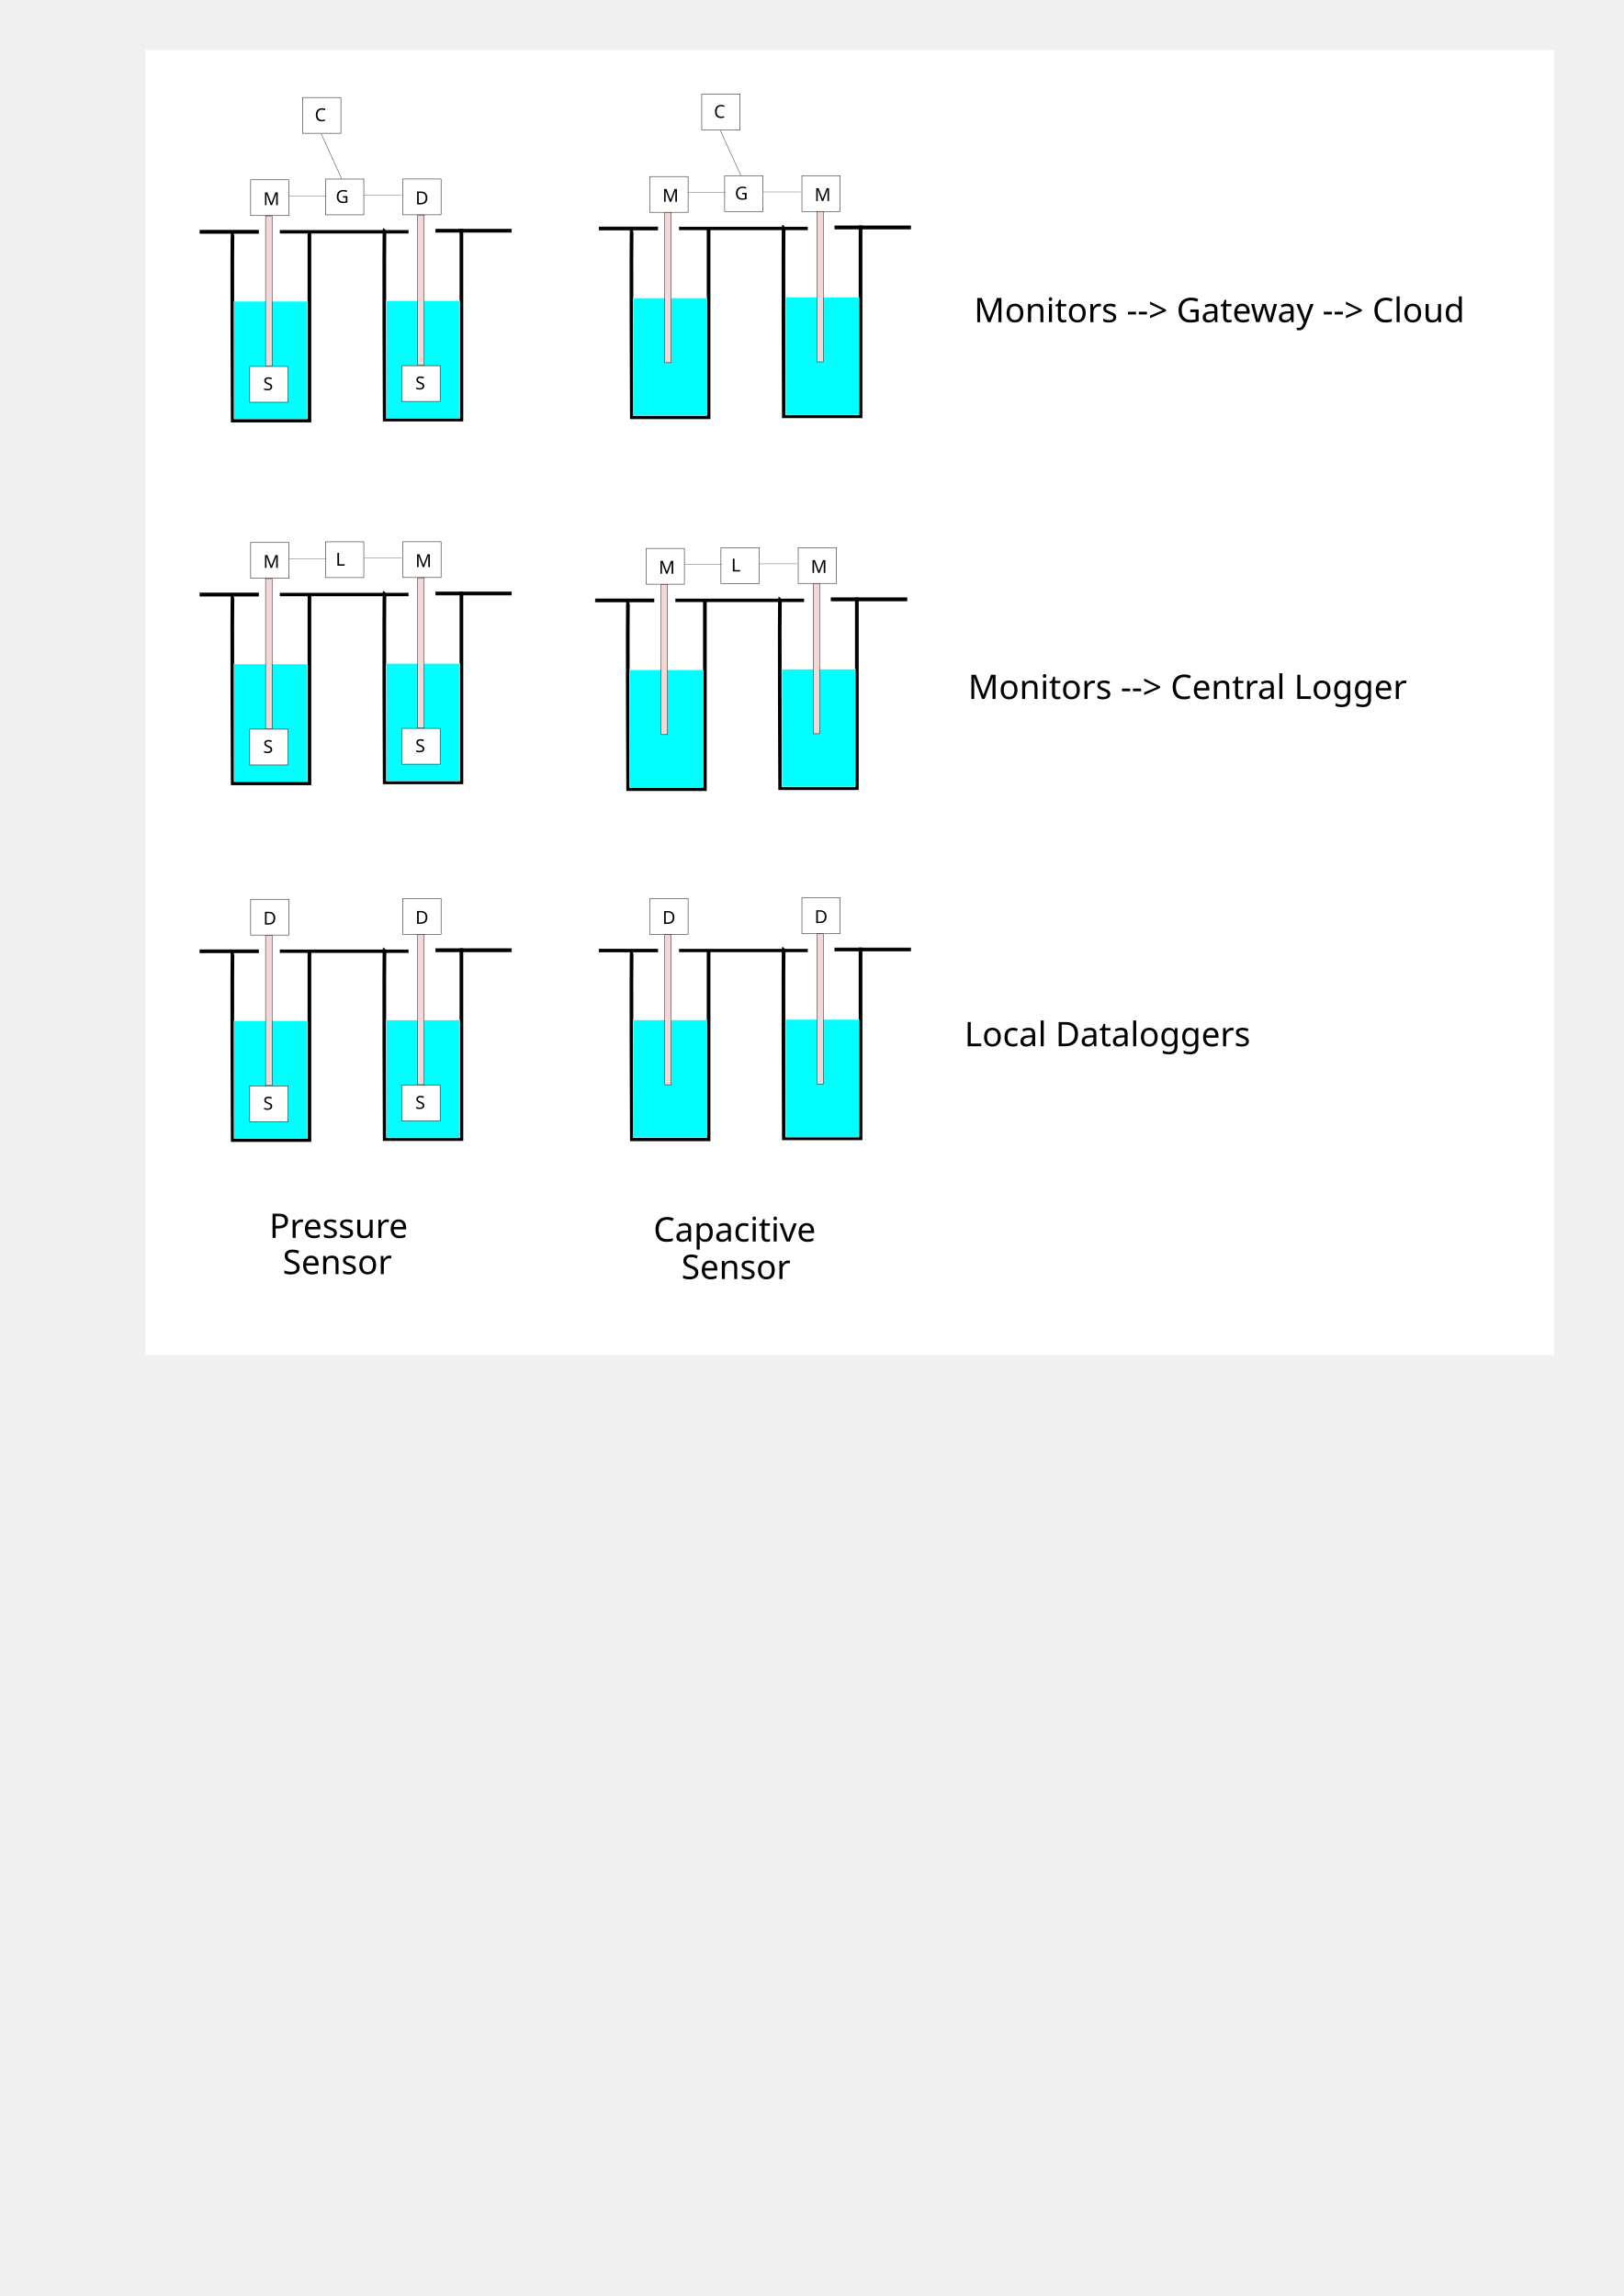
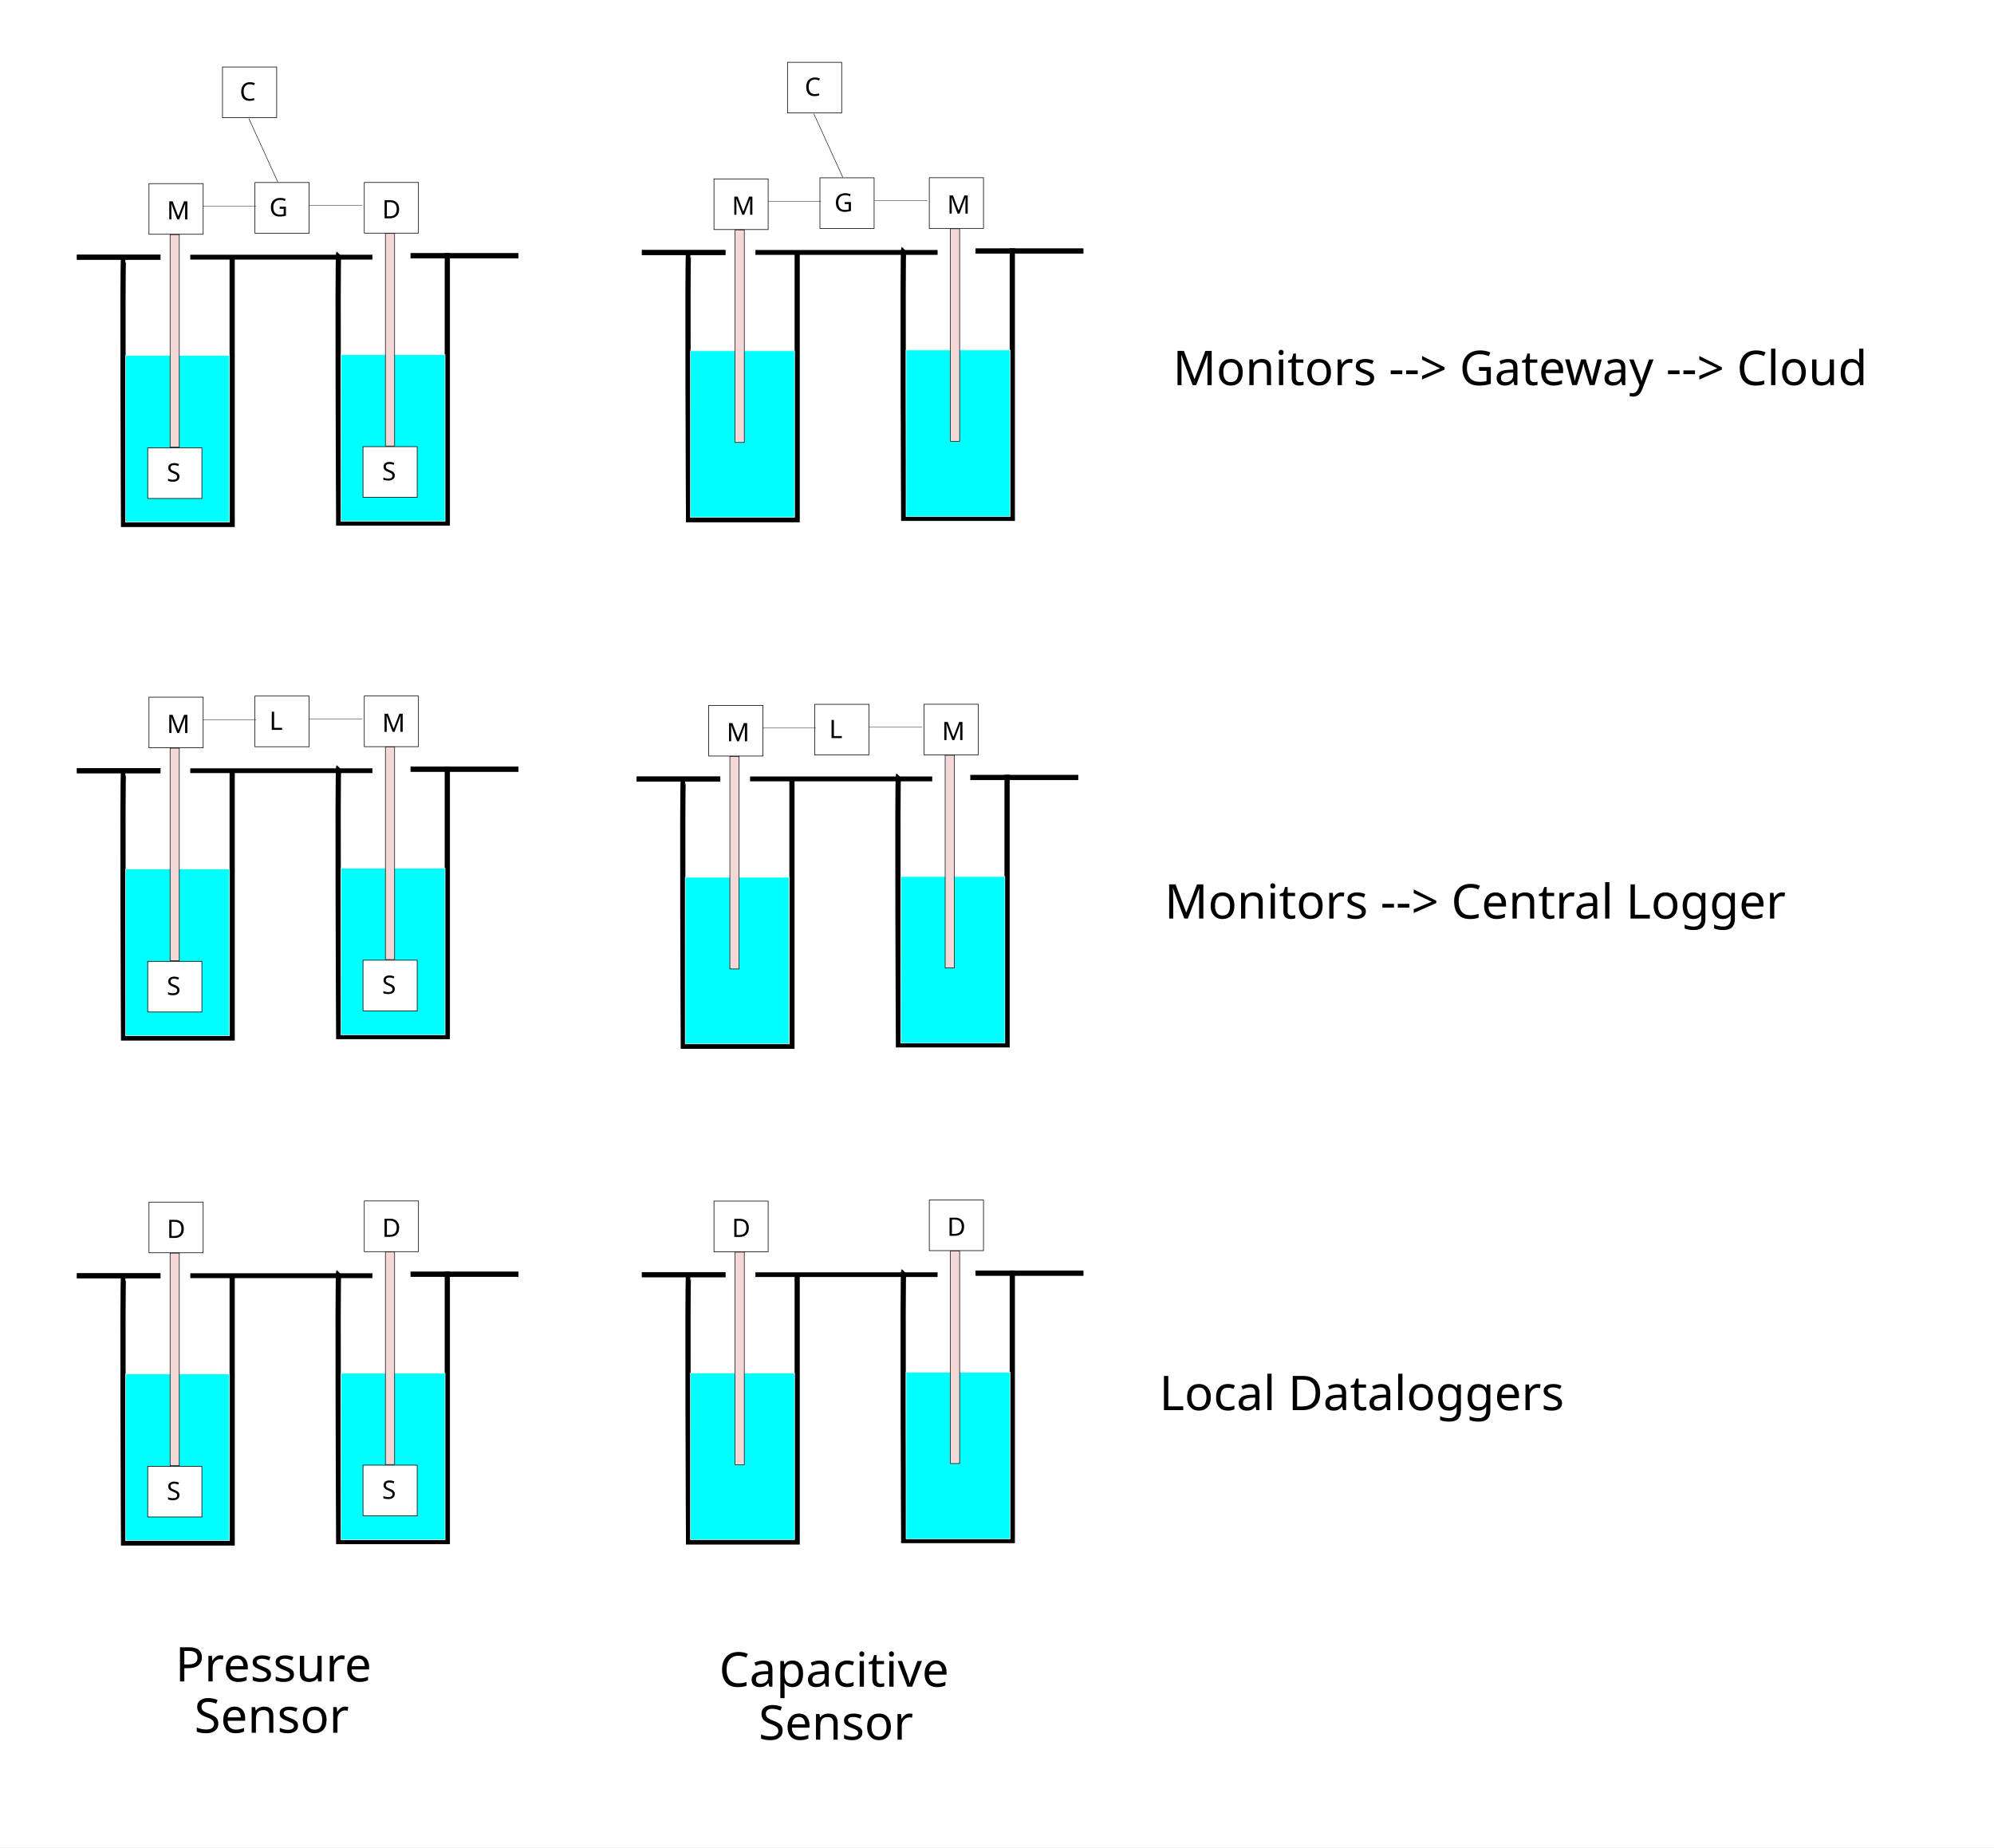
- <svg xmlns="http://www.w3.org/2000/svg" width="210mm" height="297mm" viewBox="0 0 744.094 1052.362" id="svg2" version="1.1">
+ <svg xmlns="http://www.w3.org/2000/svg" width="182.191mm" height="168.792mm" viewBox="0 0 645.558 598.081" id="svg2" version="1.1">
  <defs id="defs4" />
-   <g id="layer1">
+   <g id="layer1" transform="translate(-66.63464,-22.98133)">
    <rect style="fill:#ffffff;stroke:#ffffff;stroke-width:0.071;stroke-miterlimit:4;stroke-dasharray:none" id="rect6192" width="645.487" height="598.01" x="66.67" y="23.017" />
    <rect style="fill:#ffffff;stroke:#000000;stroke-width:0.206" id="rect3336" width="17.543" height="16.401" x="149.168" y="82.076" />
    <text xml:space="preserve" style="font-style:normal;font-weight:normal;font-size:8.221px;line-height:125%;font-family:sans-serif;letter-spacing:0px;word-spacing:0px;fill:#000000;fill-opacity:1;stroke:none;stroke-width:1px;stroke-linecap:butt;stroke-linejoin:miter;stroke-opacity:1" x="153.833" y="93.011" id="text3387-9">
      <tspan id="tspan3389-4" x="153.833" y="93.011">G</tspan>
    </text>
    <rect style="fill:#ffffff;stroke:#000000;stroke-width:0.206" id="rect3336-65" width="17.543" height="16.401" x="138.667" y="44.683" />
    <text xml:space="preserve" style="font-style:normal;font-weight:normal;font-size:8.221px;line-height:125%;font-family:sans-serif;letter-spacing:0px;word-spacing:0px;fill:#000000;fill-opacity:1;stroke:none;stroke-width:1px;stroke-linecap:butt;stroke-linejoin:miter;stroke-opacity:1" x="144.232" y="55.547" id="text3387-8">
      <tspan id="tspan3389-1" x="144.232" y="55.547">C</tspan>
    </text>
    <rect style="fill:#000000;stroke:#000000;stroke-width:0.096;stroke-miterlimit:4;stroke-dasharray:none" id="rect3446" width="58.873" height="1.436" x="128.309" y="105.516" />
    <path style="fill:none;fill-rule:evenodd;stroke:#000000;stroke-width:0.161px;stroke-linecap:butt;stroke-linejoin:miter;stroke-opacity:1" d="M 156.58,81.945 147.202,61.339" id="path3484" />
    <path style="fill:none;fill-rule:evenodd;stroke:#000000;stroke-width:0.118px;stroke-linecap:butt;stroke-linejoin:miter;stroke-opacity:1" d="m 166.862,89.508 17.131,0" id="path3368-0" />
    <rect style="fill:#000000;stroke:#000000;stroke-width:0.23;stroke-miterlimit:4;stroke-dasharray:none" id="rect3446-2-3" width="26.888" height="1.452" x="91.608" y="105.531" />
    <path style="fill:none;fill-rule:evenodd;stroke:#000000;stroke-width:1.678px;stroke-linecap:butt;stroke-linejoin:miter;stroke-opacity:1" d="m 106.633,106.537 c -0.424,0.424 0,86.232 0,86.232 l 35.171,0 0,-86.391" id="path4413" />
    <path style="fill:none;fill-rule:evenodd;stroke:#000000;stroke-width:1.688px;stroke-linecap:butt;stroke-linejoin:miter;stroke-opacity:1" d="m 176.288,105.04 c -0.424,0.429 0,87.283 0,87.283 l 35.162,0 0,-87.444" id="path4413-4" />
    <rect style="fill:#000000;stroke:#000000;stroke-width:0.26;stroke-miterlimit:4;stroke-dasharray:none" id="rect3446-2-3-4" width="34.693" height="1.429" x="199.669" y="105.049" />
    <rect style="fill:#00ffff;stroke:#ffffff;stroke-width:0.177;stroke-miterlimit:4;stroke-dasharray:none" id="rect4521" width="33.682" height="53.933" x="107.256" y="138.087" />
    <rect style="fill:#ffffff;stroke:#000000;stroke-width:0.206" id="rect3336-6-3" width="17.543" height="16.401" x="114.866" y="82.428" />
    <rect style="fill:#ffffff;stroke:#000000;stroke-width:0.206" id="rect3336-6-7-9" width="17.543" height="16.401" x="114.451" y="167.962" />
    <text xml:space="preserve" style="font-style:normal;font-weight:normal;font-size:8.221px;line-height:125%;font-family:sans-serif;letter-spacing:0px;word-spacing:0px;fill:#000000;fill-opacity:1;stroke:none;stroke-width:1px;stroke-linecap:butt;stroke-linejoin:miter;stroke-opacity:1" x="120.608" y="178.859" id="text3387-85">
      <tspan id="tspan3389-0" x="120.608" y="178.859">S</tspan>
    </text>
    <text xml:space="preserve" style="font-style:normal;font-weight:normal;font-size:8.221px;line-height:125%;font-family:sans-serif;letter-spacing:0px;word-spacing:0px;fill:#000000;fill-opacity:1;stroke:none;stroke-width:1px;stroke-linecap:butt;stroke-linejoin:miter;stroke-opacity:1" x="120.641" y="94.033" id="text3387-6-9">
      <tspan id="tspan3389-3-6" x="120.641" y="94.033">M</tspan>
    </text>
    <rect style="fill:#f4d7d7;stroke:#000000;stroke-width:0.187;stroke-miterlimit:4;stroke-dasharray:none" id="rect4430" width="2.984" height="68.819" x="121.7" y="98.941" />
    <rect style="fill:#00ffff;stroke:#ffffff;stroke-width:0.177;stroke-miterlimit:4;stroke-dasharray:none" id="rect4521-4" width="33.682" height="53.933" x="177.053" y="137.831" />
    <rect style="fill:#ffffff;stroke:#000000;stroke-width:0.206" id="rect3336-6-7-9-8" width="17.543" height="16.401" x="184.16" y="167.588" />
    <text xml:space="preserve" style="font-style:normal;font-weight:normal;font-size:8.221px;line-height:125%;font-family:sans-serif;letter-spacing:0px;word-spacing:0px;fill:#000000;fill-opacity:1;stroke:none;stroke-width:1px;stroke-linecap:butt;stroke-linejoin:miter;stroke-opacity:1" x="190.317" y="178.485" id="text3387-85-1">
      <tspan id="tspan3389-0-0" x="190.317" y="178.485">S</tspan>
    </text>
    <rect style="fill:#ffffff;stroke:#000000;stroke-width:0.206" id="rect3336-6-3-4" width="17.543" height="16.401" x="184.576" y="82.054" />
    <text xml:space="preserve" style="font-style:normal;font-weight:normal;font-size:8.221px;line-height:125%;font-family:sans-serif;letter-spacing:0px;word-spacing:0px;fill:#000000;fill-opacity:1;stroke:none;stroke-width:1px;stroke-linecap:butt;stroke-linejoin:miter;stroke-opacity:1" x="190.35" y="93.659" id="text3387-6-9-3">
      <tspan id="tspan3389-3-6-0" x="190.35" y="93.659">D</tspan>
    </text>
    <rect style="fill:#f4d7d7;stroke:#000000;stroke-width:0.187;stroke-miterlimit:4;stroke-dasharray:none" id="rect4430-4" width="2.984" height="68.819" x="191.409" y="98.567" />
    <path style="fill:none;fill-rule:evenodd;stroke:#000000;stroke-width:0.118px;stroke-linecap:butt;stroke-linejoin:miter;stroke-opacity:1" d="m 132.398,89.771 17.131,0" id="path3368-0-7" />
    <g id="g4538-6" transform="matrix(1.677941,0,0,1.677941,60.21303,191.1681)">
      <rect y="34.071" x="53.014" height="9.774" width="10.455" id="rect3336-6" style="fill:#ffffff;stroke:#000000;stroke-width:0.122" />
      <text id="text3387-9-4" y="40.588" x="55.795" style="font-style:normal;font-weight:normal;font-size:4.899px;line-height:125%;font-family:sans-serif;letter-spacing:0px;word-spacing:0px;fill:#000000;fill-opacity:1;stroke:none;stroke-width:1px;stroke-linecap:butt;stroke-linejoin:miter;stroke-opacity:1" xml:space="preserve">
        <tspan y="40.588" x="55.795" id="tspan3389-4-0">L</tspan>
      </text>
    </g>
    <rect style="fill:#000000;stroke:#000000;stroke-width:0.096;stroke-miterlimit:4;stroke-dasharray:none" id="rect3446-67" width="58.873" height="1.436" x="128.309" y="271.777" />
    <path style="fill:none;fill-rule:evenodd;stroke:#000000;stroke-width:0.118px;stroke-linecap:butt;stroke-linejoin:miter;stroke-opacity:1" d="m 166.862,255.77 17.131,0" id="path3368-0-9" />
    <rect style="fill:#000000;stroke:#000000;stroke-width:0.23;stroke-miterlimit:4;stroke-dasharray:none" id="rect3446-2-3-8" width="26.888" height="1.452" x="91.608" y="271.793" />
    <path style="fill:none;fill-rule:evenodd;stroke:#000000;stroke-width:1.678px;stroke-linecap:butt;stroke-linejoin:miter;stroke-opacity:1" d="m 106.633,272.799 c -0.424,0.424 0,86.232 0,86.232 l 35.171,0 0,-86.391" id="path4413-72" />
    <path style="fill:none;fill-rule:evenodd;stroke:#000000;stroke-width:1.688px;stroke-linecap:butt;stroke-linejoin:miter;stroke-opacity:1" d="m 176.288,271.302 c -0.424,0.429 0,87.283 0,87.283 l 35.162,0 0,-87.444" id="path4413-4-82" />
    <rect style="fill:#000000;stroke:#000000;stroke-width:0.26;stroke-miterlimit:4;stroke-dasharray:none" id="rect3446-2-3-4-99" width="34.693" height="1.429" x="199.669" y="271.31" />
    <rect style="fill:#00ffff;stroke:#ffffff;stroke-width:0.177;stroke-miterlimit:4;stroke-dasharray:none" id="rect4521-6" width="33.682" height="53.933" x="107.256" y="304.348" />
    <rect style="fill:#ffffff;stroke:#000000;stroke-width:0.206" id="rect3336-6-3-0" width="17.543" height="16.401" x="114.866" y="248.689" />
    <rect style="fill:#ffffff;stroke:#000000;stroke-width:0.206" id="rect3336-6-7-9-2" width="17.543" height="16.401" x="114.451" y="334.223" />
    <text xml:space="preserve" style="font-style:normal;font-weight:normal;font-size:8.221px;line-height:125%;font-family:sans-serif;letter-spacing:0px;word-spacing:0px;fill:#000000;fill-opacity:1;stroke:none;stroke-width:1px;stroke-linecap:butt;stroke-linejoin:miter;stroke-opacity:1" x="120.608" y="345.121" id="text3387-85-7">
      <tspan id="tspan3389-0-6" x="120.608" y="345.121">S</tspan>
    </text>
    <text xml:space="preserve" style="font-style:normal;font-weight:normal;font-size:8.221px;line-height:125%;font-family:sans-serif;letter-spacing:0px;word-spacing:0px;fill:#000000;fill-opacity:1;stroke:none;stroke-width:1px;stroke-linecap:butt;stroke-linejoin:miter;stroke-opacity:1" x="120.641" y="260.294" id="text3387-6-9-1">
      <tspan id="tspan3389-3-6-3" x="120.641" y="260.294">M</tspan>
    </text>
    <rect style="fill:#f4d7d7;stroke:#000000;stroke-width:0.187;stroke-miterlimit:4;stroke-dasharray:none" id="rect4430-21" width="2.984" height="68.819" x="121.7" y="265.203" />
    <rect style="fill:#00ffff;stroke:#ffffff;stroke-width:0.177;stroke-miterlimit:4;stroke-dasharray:none" id="rect4521-4-5" width="33.682" height="53.933" x="177.053" y="304.093" />
    <rect style="fill:#ffffff;stroke:#000000;stroke-width:0.206" id="rect3336-6-7-9-8-9" width="17.543" height="16.401" x="184.16" y="333.849" />
    <text xml:space="preserve" style="font-style:normal;font-weight:normal;font-size:8.221px;line-height:125%;font-family:sans-serif;letter-spacing:0px;word-spacing:0px;fill:#000000;fill-opacity:1;stroke:none;stroke-width:1px;stroke-linecap:butt;stroke-linejoin:miter;stroke-opacity:1" x="190.317" y="344.747" id="text3387-85-1-9">
      <tspan id="tspan3389-0-0-1" x="190.317" y="344.747">S</tspan>
    </text>
    <g id="g4558-49" transform="matrix(1.677941,0,0,1.677941,43.13397,191.1681)">
      <rect y="34.058" x="84.295" height="9.774" width="10.455" id="rect3336-6-3-4-1" style="fill:#ffffff;stroke:#000000;stroke-width:0.122" />
      <text id="text3387-6-9-3-0" y="40.974" x="87.736" style="font-style:normal;font-weight:normal;font-size:4.899px;line-height:125%;font-family:sans-serif;letter-spacing:0px;word-spacing:0px;fill:#000000;fill-opacity:1;stroke:none;stroke-width:1px;stroke-linecap:butt;stroke-linejoin:miter;stroke-opacity:1" xml:space="preserve">
        <tspan y="40.974" x="87.736" id="tspan3389-3-6-0-7">M</tspan>
      </text>
    </g>
    <rect style="fill:#f4d7d7;stroke:#000000;stroke-width:0.187;stroke-miterlimit:4;stroke-dasharray:none" id="rect4430-4-5" width="2.984" height="68.819" x="191.409" y="264.829" />
    <path style="fill:none;fill-rule:evenodd;stroke:#000000;stroke-width:0.118px;stroke-linecap:butt;stroke-linejoin:miter;stroke-opacity:1" d="m 132.398,256.032 17.131,0" id="path3368-0-7-8" />
    <rect style="fill:#000000;stroke:#000000;stroke-width:0.096;stroke-miterlimit:4;stroke-dasharray:none" id="rect3446-67-0" width="58.873" height="1.436" x="128.309" y="435.268" />
    <rect style="fill:#000000;stroke:#000000;stroke-width:0.23;stroke-miterlimit:4;stroke-dasharray:none" id="rect3446-2-3-8-2" width="26.888" height="1.452" x="91.608" y="435.283" />
    <path style="fill:none;fill-rule:evenodd;stroke:#000000;stroke-width:1.678px;stroke-linecap:butt;stroke-linejoin:miter;stroke-opacity:1" d="m 106.633,436.29 c -0.424,0.424 0,86.232 0,86.232 l 35.171,0 0,-86.391" id="path4413-72-9" />
    <path style="fill:none;fill-rule:evenodd;stroke:#000000;stroke-width:1.688px;stroke-linecap:butt;stroke-linejoin:miter;stroke-opacity:1" d="m 176.288,434.792 c -0.424,0.429 0,87.283 0,87.283 l 35.162,0 0,-87.444" id="path4413-4-82-6" />
    <rect style="fill:#000000;stroke:#000000;stroke-width:0.26;stroke-miterlimit:4;stroke-dasharray:none" id="rect3446-2-3-4-99-1" width="34.693" height="1.429" x="199.669" y="434.801" />
    <rect style="fill:#00ffff;stroke:#ffffff;stroke-width:0.177;stroke-miterlimit:4;stroke-dasharray:none" id="rect4521-6-0" width="33.682" height="53.933" x="107.256" y="467.839" />
    <rect style="fill:#ffffff;stroke:#000000;stroke-width:0.206" id="rect3336-6-3-0-4" width="17.543" height="16.401" x="114.866" y="412.18" />
    <rect style="fill:#ffffff;stroke:#000000;stroke-width:0.206" id="rect3336-6-7-9-2-2" width="17.543" height="16.401" x="114.451" y="497.714" />
    <text xml:space="preserve" style="font-style:normal;font-weight:normal;font-size:8.221px;line-height:125%;font-family:sans-serif;letter-spacing:0px;word-spacing:0px;fill:#000000;fill-opacity:1;stroke:none;stroke-width:1px;stroke-linecap:butt;stroke-linejoin:miter;stroke-opacity:1" x="120.608" y="508.612" id="text3387-85-7-2">
      <tspan id="tspan3389-0-6-2" x="120.608" y="508.612">S</tspan>
    </text>
    <text xml:space="preserve" style="font-style:normal;font-weight:normal;font-size:8.221px;line-height:125%;font-family:sans-serif;letter-spacing:0px;word-spacing:0px;fill:#000000;fill-opacity:1;stroke:none;stroke-width:1px;stroke-linecap:butt;stroke-linejoin:miter;stroke-opacity:1" x="120.641" y="423.785" id="text3387-6-9-1-0">
      <tspan id="tspan3389-3-6-3-5" x="120.641" y="423.785">D</tspan>
    </text>
    <rect style="fill:#f4d7d7;stroke:#000000;stroke-width:0.187;stroke-miterlimit:4;stroke-dasharray:none" id="rect4430-21-5" width="2.984" height="68.819" x="121.7" y="428.693" />
    <rect style="fill:#00ffff;stroke:#ffffff;stroke-width:0.177;stroke-miterlimit:4;stroke-dasharray:none" id="rect4521-4-5-2" width="33.682" height="53.933" x="177.053" y="467.584" />
    <rect style="fill:#ffffff;stroke:#000000;stroke-width:0.206" id="rect3336-6-7-9-8-9-9" width="17.543" height="16.401" x="184.16" y="497.34" />
    <text xml:space="preserve" style="font-style:normal;font-weight:normal;font-size:8.221px;line-height:125%;font-family:sans-serif;letter-spacing:0px;word-spacing:0px;fill:#000000;fill-opacity:1;stroke:none;stroke-width:1px;stroke-linecap:butt;stroke-linejoin:miter;stroke-opacity:1" x="190.317" y="508.238" id="text3387-85-1-9-0">
      <tspan id="tspan3389-0-0-1-2" x="190.317" y="508.238">S</tspan>
    </text>
    <g id="g4558-49-8" transform="matrix(1.677941,0,0,1.677941,43.13397,354.6588)">
      <rect y="34.058" x="84.295" height="9.774" width="10.455" id="rect3336-6-3-4-1-3" style="fill:#ffffff;stroke:#000000;stroke-width:0.122" />
      <text id="text3387-6-9-3-0-8" y="40.974" x="87.736" style="font-style:normal;font-weight:normal;font-size:4.899px;line-height:125%;font-family:sans-serif;letter-spacing:0px;word-spacing:0px;fill:#000000;fill-opacity:1;stroke:none;stroke-width:1px;stroke-linecap:butt;stroke-linejoin:miter;stroke-opacity:1" xml:space="preserve">
        <tspan y="40.974" x="87.736" id="tspan3389-3-6-0-7-0">D</tspan>
      </text>
    </g>
    <rect style="fill:#f4d7d7;stroke:#000000;stroke-width:0.187;stroke-miterlimit:4;stroke-dasharray:none" id="rect4430-4-5-4" width="2.984" height="68.819" x="191.409" y="428.319" />
    <g id="g4538-9" transform="matrix(1.677941,0,0,1.677941,243.1328,23.37956)">
      <rect y="34.071" x="53.014" height="9.774" width="10.455" id="rect3336-1" style="fill:#ffffff;stroke:#000000;stroke-width:0.122" />
      <text id="text3387-9-9" y="40.588" x="55.795" style="font-style:normal;font-weight:normal;font-size:4.899px;line-height:125%;font-family:sans-serif;letter-spacing:0px;word-spacing:0px;fill:#000000;fill-opacity:1;stroke:none;stroke-width:1px;stroke-linecap:butt;stroke-linejoin:miter;stroke-opacity:1" xml:space="preserve">
        <tspan y="40.588" x="55.795" id="tspan3389-4-6">G</tspan>
      </text>
    </g>
    <g id="g3516-2" transform="matrix(1.399091,0,0,1.399091,271.5151,-133.5782)">
      <rect y="126.32" x="35.788" height="11.723" width="12.539" id="rect3336-65-5" style="fill:#ffffff;stroke:#000000;stroke-width:0.147" />
      <text id="text3387-8-4" y="134.086" x="39.767" style="font-style:normal;font-weight:normal;font-size:5.876px;line-height:125%;font-family:sans-serif;letter-spacing:0px;word-spacing:0px;fill:#000000;fill-opacity:1;stroke:none;stroke-width:1px;stroke-linecap:butt;stroke-linejoin:miter;stroke-opacity:1" xml:space="preserve">
        <tspan y="134.086" x="39.767" id="tspan3389-1-4">C</tspan>
      </text>
    </g>
    <rect style="fill:#000000;stroke:#000000;stroke-width:0.096;stroke-miterlimit:4;stroke-dasharray:none" id="rect3446-9" width="58.873" height="1.436" x="311.229" y="103.989" />
    <path style="fill:none;fill-rule:evenodd;stroke:#000000;stroke-width:0.161px;stroke-linecap:butt;stroke-linejoin:miter;stroke-opacity:1" d="M 339.5,80.418 330.122,59.811" id="path3484-9" />
    <path style="fill:none;fill-rule:evenodd;stroke:#000000;stroke-width:0.118px;stroke-linecap:butt;stroke-linejoin:miter;stroke-opacity:1" d="m 349.781,87.981 17.131,0" id="path3368-0-3" />
    <rect style="fill:#000000;stroke:#000000;stroke-width:0.23;stroke-miterlimit:4;stroke-dasharray:none" id="rect3446-2-3-6" width="26.888" height="1.452" x="274.528" y="104.004" />
    <path style="fill:none;fill-rule:evenodd;stroke:#000000;stroke-width:1.678px;stroke-linecap:butt;stroke-linejoin:miter;stroke-opacity:1" d="m 289.553,105.01 c -0.424,0.424 0,86.232 0,86.232 l 35.171,0 0,-86.391" id="path4413-0" />
    <path style="fill:none;fill-rule:evenodd;stroke:#000000;stroke-width:1.688px;stroke-linecap:butt;stroke-linejoin:miter;stroke-opacity:1" d="m 359.208,103.513 c -0.424,0.429 0,87.283 0,87.283 l 35.162,0 0,-87.444" id="path4413-4-5" />
    <rect style="fill:#000000;stroke:#000000;stroke-width:0.26;stroke-miterlimit:4;stroke-dasharray:none" id="rect3446-2-3-4-0" width="34.693" height="1.429" x="382.589" y="103.522" />
    <rect style="fill:#00ffff;stroke:#ffffff;stroke-width:0.177;stroke-miterlimit:4;stroke-dasharray:none" id="rect4521-2" width="33.682" height="53.933" x="290.176" y="136.56" />
    <rect style="fill:#ffffff;stroke:#000000;stroke-width:0.206" id="rect3336-6-3-9" width="17.543" height="16.401" x="297.786" y="80.901" />
    <text xml:space="preserve" style="font-style:normal;font-weight:normal;font-size:8.221px;line-height:125%;font-family:sans-serif;letter-spacing:0px;word-spacing:0px;fill:#000000;fill-opacity:1;stroke:none;stroke-width:1px;stroke-linecap:butt;stroke-linejoin:miter;stroke-opacity:1" x="303.561" y="92.505" id="text3387-6-9-17">
      <tspan id="tspan3389-3-6-4" x="303.561" y="92.505">M</tspan>
    </text>
    <rect style="fill:#f4d7d7;stroke:#000000;stroke-width:0.187;stroke-miterlimit:4;stroke-dasharray:none" id="rect4430-3" width="2.984" height="68.819" x="304.62" y="97.414" />
    <rect style="fill:#00ffff;stroke:#ffffff;stroke-width:0.177;stroke-miterlimit:4;stroke-dasharray:none" id="rect4521-4-1" width="33.682" height="53.933" x="359.973" y="136.304" />
    <g id="g4558-4" transform="matrix(1.677941,0,0,1.677941,226.0538,23.37956)">
      <rect y="34.058" x="84.295" height="9.774" width="10.455" id="rect3336-6-3-4-2" style="fill:#ffffff;stroke:#000000;stroke-width:0.122" />
      <text id="text3387-6-9-3-2" y="40.974" x="87.736" style="font-style:normal;font-weight:normal;font-size:4.899px;line-height:125%;font-family:sans-serif;letter-spacing:0px;word-spacing:0px;fill:#000000;fill-opacity:1;stroke:none;stroke-width:1px;stroke-linecap:butt;stroke-linejoin:miter;stroke-opacity:1" xml:space="preserve">
        <tspan y="40.974" x="87.736" id="tspan3389-3-6-0-6">M</tspan>
      </text>
    </g>
    <rect style="fill:#f4d7d7;stroke:#000000;stroke-width:0.187;stroke-miterlimit:4;stroke-dasharray:none" id="rect4430-4-4" width="2.984" height="68.819" x="374.329" y="97.04" />
    <path style="fill:none;fill-rule:evenodd;stroke:#000000;stroke-width:0.118px;stroke-linecap:butt;stroke-linejoin:miter;stroke-opacity:1" d="m 315.318,88.243 17.131,0" id="path3368-0-7-1" />
    <g id="g4538-6-2" transform="matrix(1.677941,0,0,1.677941,241.4378,193.8359)">
      <rect y="34.071" x="53.014" height="9.774" width="10.455" id="rect3336-6-8" style="fill:#ffffff;stroke:#000000;stroke-width:0.122" />
      <text id="text3387-9-4-8" y="40.588" x="55.795" style="font-style:normal;font-weight:normal;font-size:4.899px;line-height:125%;font-family:sans-serif;letter-spacing:0px;word-spacing:0px;fill:#000000;fill-opacity:1;stroke:none;stroke-width:1px;stroke-linecap:butt;stroke-linejoin:miter;stroke-opacity:1" xml:space="preserve">
        <tspan y="40.588" x="55.795" id="tspan3389-4-0-9">L</tspan>
      </text>
    </g>
    <rect style="fill:#000000;stroke:#000000;stroke-width:0.096;stroke-miterlimit:4;stroke-dasharray:none" id="rect3446-67-2" width="58.873" height="1.436" x="309.534" y="274.445" />
    <path style="fill:none;fill-rule:evenodd;stroke:#000000;stroke-width:0.118px;stroke-linecap:butt;stroke-linejoin:miter;stroke-opacity:1" d="m 348.086,258.438 17.131,0" id="path3368-0-9-8" />
    <rect style="fill:#000000;stroke:#000000;stroke-width:0.23;stroke-miterlimit:4;stroke-dasharray:none" id="rect3446-2-3-8-8" width="26.888" height="1.452" x="272.833" y="274.46" />
    <path style="fill:none;fill-rule:evenodd;stroke:#000000;stroke-width:1.678px;stroke-linecap:butt;stroke-linejoin:miter;stroke-opacity:1" d="m 287.858,275.467 c -0.424,0.424 0,86.232 0,86.232 l 35.171,0 0,-86.391" id="path4413-72-8" />
    <path style="fill:none;fill-rule:evenodd;stroke:#000000;stroke-width:1.688px;stroke-linecap:butt;stroke-linejoin:miter;stroke-opacity:1" d="m 357.513,273.969 c -0.424,0.429 0,87.283 0,87.283 l 35.162,0 0,-87.444" id="path4413-4-82-68" />
    <rect style="fill:#000000;stroke:#000000;stroke-width:0.26;stroke-miterlimit:4;stroke-dasharray:none" id="rect3446-2-3-4-99-3" width="34.693" height="1.429" x="380.894" y="273.978" />
    <rect style="fill:#00ffff;stroke:#ffffff;stroke-width:0.177;stroke-miterlimit:4;stroke-dasharray:none" id="rect4521-6-8" width="33.682" height="53.933" x="288.481" y="307.016" />
    <rect style="fill:#ffffff;stroke:#000000;stroke-width:0.206" id="rect3336-6-3-0-3" width="17.543" height="16.401" x="296.091" y="251.357" />
    <text xml:space="preserve" style="font-style:normal;font-weight:normal;font-size:8.221px;line-height:125%;font-family:sans-serif;letter-spacing:0px;word-spacing:0px;fill:#000000;fill-opacity:1;stroke:none;stroke-width:1px;stroke-linecap:butt;stroke-linejoin:miter;stroke-opacity:1" x="301.866" y="262.962" id="text3387-6-9-1-04">
      <tspan id="tspan3389-3-6-3-7" x="301.866" y="262.962">M</tspan>
    </text>
    <rect style="fill:#f4d7d7;stroke:#000000;stroke-width:0.187;stroke-miterlimit:4;stroke-dasharray:none" id="rect4430-21-6" width="2.984" height="68.819" x="302.925" y="267.87" />
    <rect style="fill:#00ffff;stroke:#ffffff;stroke-width:0.177;stroke-miterlimit:4;stroke-dasharray:none" id="rect4521-4-5-8" width="33.682" height="53.933" x="358.278" y="306.761" />
    <g id="g4558-49-7" transform="matrix(1.677941,0,0,1.677941,224.3588,193.8359)">
      <rect y="34.058" x="84.295" height="9.774" width="10.455" id="rect3336-6-3-4-1-9" style="fill:#ffffff;stroke:#000000;stroke-width:0.122" />
      <text id="text3387-6-9-3-0-0" y="40.974" x="87.736" style="font-style:normal;font-weight:normal;font-size:4.899px;line-height:125%;font-family:sans-serif;letter-spacing:0px;word-spacing:0px;fill:#000000;fill-opacity:1;stroke:none;stroke-width:1px;stroke-linecap:butt;stroke-linejoin:miter;stroke-opacity:1" xml:space="preserve">
        <tspan y="40.974" x="87.736" id="tspan3389-3-6-0-7-3">M</tspan>
      </text>
    </g>
    <rect style="fill:#f4d7d7;stroke:#000000;stroke-width:0.187;stroke-miterlimit:4;stroke-dasharray:none" id="rect4430-4-5-3" width="2.984" height="68.819" x="372.634" y="267.496" />
    <path style="fill:none;fill-rule:evenodd;stroke:#000000;stroke-width:0.118px;stroke-linecap:butt;stroke-linejoin:miter;stroke-opacity:1" d="m 313.623,258.7 17.131,0" id="path3368-0-7-8-3" />
    <rect style="fill:#000000;stroke:#000000;stroke-width:0.096;stroke-miterlimit:4;stroke-dasharray:none" id="rect3446-67-0-7" width="58.873" height="1.436" x="311.228" y="434.94" />
    <rect style="fill:#000000;stroke:#000000;stroke-width:0.23;stroke-miterlimit:4;stroke-dasharray:none" id="rect3446-2-3-8-2-3" width="26.888" height="1.452" x="274.528" y="434.955" />
    <path style="fill:none;fill-rule:evenodd;stroke:#000000;stroke-width:1.678px;stroke-linecap:butt;stroke-linejoin:miter;stroke-opacity:1" d="m 289.553,435.961 c -0.424,0.424 0,86.232 0,86.232 l 35.171,0 0,-86.391" id="path4413-72-9-2" />
    <path style="fill:none;fill-rule:evenodd;stroke:#000000;stroke-width:1.688px;stroke-linecap:butt;stroke-linejoin:miter;stroke-opacity:1" d="m 359.208,434.464 c -0.424,0.429 0,87.283 0,87.283 l 35.162,0 0,-87.444" id="path4413-4-82-6-6" />
    <rect style="fill:#000000;stroke:#000000;stroke-width:0.26;stroke-miterlimit:4;stroke-dasharray:none" id="rect3446-2-3-4-99-1-5" width="34.693" height="1.429" x="382.589" y="434.472" />
    <rect style="fill:#00ffff;stroke:#ffffff;stroke-width:0.177;stroke-miterlimit:4;stroke-dasharray:none" id="rect4521-6-0-2" width="33.682" height="53.933" x="290.176" y="467.51" />
    <rect style="fill:#ffffff;stroke:#000000;stroke-width:0.206" id="rect3336-6-3-0-4-6" width="17.543" height="16.401" x="297.786" y="411.852" />
    <text xml:space="preserve" style="font-style:normal;font-weight:normal;font-size:8.221px;line-height:125%;font-family:sans-serif;letter-spacing:0px;word-spacing:0px;fill:#000000;fill-opacity:1;stroke:none;stroke-width:1px;stroke-linecap:butt;stroke-linejoin:miter;stroke-opacity:1" x="303.561" y="423.456" id="text3387-6-9-1-0-9">
      <tspan id="tspan3389-3-6-3-5-6" x="303.561" y="423.456">D</tspan>
    </text>
    <rect style="fill:#f4d7d7;stroke:#000000;stroke-width:0.187;stroke-miterlimit:4;stroke-dasharray:none" id="rect4430-21-5-0" width="2.984" height="68.819" x="304.619" y="428.365" />
    <rect style="fill:#00ffff;stroke:#ffffff;stroke-width:0.177;stroke-miterlimit:4;stroke-dasharray:none" id="rect4521-4-5-2-4" width="33.682" height="53.933" x="359.973" y="467.255" />
    <g id="g4558-49-8-8" transform="matrix(1.677941,0,0,1.677941,226.0538,354.3302)">
      <rect y="34.058" x="84.295" height="9.774" width="10.455" id="rect3336-6-3-4-1-3-7" style="fill:#ffffff;stroke:#000000;stroke-width:0.122" />
      <text id="text3387-6-9-3-0-8-0" y="40.974" x="87.736" style="font-style:normal;font-weight:normal;font-size:4.899px;line-height:125%;font-family:sans-serif;letter-spacing:0px;word-spacing:0px;fill:#000000;fill-opacity:1;stroke:none;stroke-width:1px;stroke-linecap:butt;stroke-linejoin:miter;stroke-opacity:1" xml:space="preserve">
        <tspan y="40.974" x="87.736" id="tspan3389-3-6-0-7-0-8">D</tspan>
      </text>
    </g>
    <rect style="fill:#f4d7d7;stroke:#000000;stroke-width:0.187;stroke-miterlimit:4;stroke-dasharray:none" id="rect4430-4-5-4-6" width="2.984" height="68.819" x="374.329" y="427.991" />
-     <g id="g5556" transform="matrix(0.493945,0,0,0.493945,844.9297,40.53685)" style="stroke:#ff0000;stroke-width:0.436;stroke-miterlimit:4;stroke-dasharray:none">
-       <circle r="7.866" cy="93.475" cx="-131.572" id="path5554" style="fill:#ffffff;stroke:#ff0000;stroke-width:0.436;stroke-miterlimit:4;stroke-dasharray:none" />
-       <text id="text5550" y="96.709" x="-134.646" style="font-style:normal;font-weight:normal;font-size:9.681px;line-height:125%;font-family:sans-serif;letter-spacing:0px;word-spacing:0px;fill:#000000;fill-opacity:1;stroke:#ff0000;stroke-width:0.436;stroke-linecap:butt;stroke-linejoin:miter;stroke-miterlimit:4;stroke-dasharray:none;stroke-opacity:1" xml:space="preserve">
-         <tspan y="96.709" x="-134.646" id="tspan5552">1</tspan>
-       </text>
-     </g>
-     <g id="g5556-0" transform="matrix(0.493945,0,0,0.493945,943.2082,40.53685)" style="stroke:#ff0000;stroke-width:0.436;stroke-miterlimit:4;stroke-dasharray:none">
-       <circle r="7.866" cy="93.475" cx="-131.572" id="path5554-1" style="fill:#ffffff;stroke:#ff0000;stroke-width:0.436;stroke-miterlimit:4;stroke-dasharray:none" />
-       <text id="text5550-7" y="96.709" x="-134.646" style="font-style:normal;font-weight:normal;font-size:9.681px;line-height:125%;font-family:sans-serif;letter-spacing:0px;word-spacing:0px;fill:#000000;fill-opacity:1;stroke:#ff0000;stroke-width:0.436;stroke-linecap:butt;stroke-linejoin:miter;stroke-miterlimit:4;stroke-dasharray:none;stroke-opacity:1" xml:space="preserve">
-         <tspan y="96.709" x="-134.646" id="tspan5552-8">2</tspan>
-       </text>
-     </g>
-     <g id="g5556-0-9" transform="matrix(0.493945,0,0,0.493945,1047.054,40.53685)" style="stroke:#ff0000;stroke-width:0.436;stroke-miterlimit:4;stroke-dasharray:none">
-       <circle r="7.866" cy="93.475" cx="-131.572" id="path5554-1-1" style="fill:#ffffff;stroke:#ff0000;stroke-width:0.436;stroke-miterlimit:4;stroke-dasharray:none" />
-       <text id="text5550-7-5" y="96.709" x="-134.646" style="font-style:normal;font-weight:normal;font-size:9.681px;line-height:125%;font-family:sans-serif;letter-spacing:0px;word-spacing:0px;fill:#000000;fill-opacity:1;stroke:#ff0000;stroke-width:0.436;stroke-linecap:butt;stroke-linejoin:miter;stroke-miterlimit:4;stroke-dasharray:none;stroke-opacity:1" xml:space="preserve">
-         <tspan y="96.709" x="-134.646" id="tspan5552-8-4">3</tspan>
-       </text>
-     </g>
-     <g id="g5556-9" transform="matrix(0.493945,0,0,0.493945,851.7834,95.59028)" style="stroke:#ff0000;stroke-width:0.436;stroke-miterlimit:4;stroke-dasharray:none">
-       <circle r="7.866" cy="93.475" cx="-131.572" id="path5554-2" style="fill:#ffffff;stroke:#ff0000;stroke-width:0.436;stroke-miterlimit:4;stroke-dasharray:none" />
-       <text id="text5550-5" y="96.709" x="-134.646" style="font-style:normal;font-weight:normal;font-size:9.681px;line-height:125%;font-family:sans-serif;letter-spacing:0px;word-spacing:0px;fill:#000000;fill-opacity:1;stroke:#ff0000;stroke-width:0.436;stroke-linecap:butt;stroke-linejoin:miter;stroke-miterlimit:4;stroke-dasharray:none;stroke-opacity:1" xml:space="preserve">
-         <tspan y="96.709" x="-134.646" id="tspan5552-7">4</tspan>
-       </text>
-     </g>
-     <g id="g5556-9-4" transform="matrix(0.493945,0,0,0.493945,952.6262,95.59028)" style="stroke:#ff0000;stroke-width:0.436;stroke-miterlimit:4;stroke-dasharray:none">
-       <circle r="7.866" cy="93.475" cx="-131.572" id="path5554-2-9" style="fill:#ffffff;stroke:#ff0000;stroke-width:0.436;stroke-miterlimit:4;stroke-dasharray:none" />
-       <text id="text5550-5-9" y="96.709" x="-134.646" style="font-style:normal;font-weight:normal;font-size:9.681px;line-height:125%;font-family:sans-serif;letter-spacing:0px;word-spacing:0px;fill:#000000;fill-opacity:1;stroke:#ff0000;stroke-width:0.436;stroke-linecap:butt;stroke-linejoin:miter;stroke-miterlimit:4;stroke-dasharray:none;stroke-opacity:1" xml:space="preserve">
-         <tspan y="96.709" x="-134.646" id="tspan5552-7-4">5</tspan>
-       </text>
-     </g>
-     <g id="g5556-9-4-5" transform="matrix(0.493945,0,0,0.493945,1054.851,95.59028)" style="stroke:#ff0000;stroke-width:0.436;stroke-miterlimit:4;stroke-dasharray:none">
-       <circle r="7.866" cy="93.475" cx="-131.572" id="path5554-2-9-9" style="fill:#ffffff;stroke:#ff0000;stroke-width:0.436;stroke-miterlimit:4;stroke-dasharray:none" />
-       <text id="text5550-5-9-3" y="96.709" x="-134.646" style="font-style:normal;font-weight:normal;font-size:9.681px;line-height:125%;font-family:sans-serif;letter-spacing:0px;word-spacing:0px;fill:#000000;fill-opacity:1;stroke:#ff0000;stroke-width:0.436;stroke-linecap:butt;stroke-linejoin:miter;stroke-miterlimit:4;stroke-dasharray:none;stroke-opacity:1" xml:space="preserve">
-         <tspan y="96.709" x="-134.646" id="tspan5552-7-4-5">6</tspan>
-       </text>
-     </g>
    <text xml:space="preserve" style="font-style:normal;font-weight:normal;font-size:15.512px;line-height:125%;font-family:sans-serif;text-align:center;letter-spacing:0px;word-spacing:0px;writing-mode:lr-tb;text-anchor:middle;fill:#000000;fill-opacity:1;stroke:none;stroke-width:1px;stroke-linecap:butt;stroke-linejoin:miter;stroke-opacity:1" x="165.252" y="567.375" id="text5889">
      <tspan x="165.252" y="567.375" id="tspan5911">Pressure</tspan>
    </text>
    <text xml:space="preserve" style="font-style:normal;font-weight:normal;font-size:15.512px;line-height:125%;font-family:sans-serif;text-align:center;letter-spacing:0px;word-spacing:0px;writing-mode:lr-tb;text-anchor:middle;fill:#000000;fill-opacity:1;stroke:none;stroke-width:1px;stroke-linecap:butt;stroke-linejoin:miter;stroke-opacity:1" x="346.743" y="569.046" id="text5889-7">
      <tspan x="346.743" y="569.046" id="tspan5913">Capacitive</tspan>
    </text>
    <text xml:space="preserve" style="font-style:normal;font-weight:normal;font-size:15.512px;line-height:125%;font-family:sans-serif;text-align:center;letter-spacing:0px;word-spacing:0px;writing-mode:lr-tb;text-anchor:middle;fill:#000000;fill-opacity:1;stroke:none;stroke-width:1px;stroke-linecap:butt;stroke-linejoin:miter;stroke-opacity:1" x="568.878" y="147.666" id="text5889-8">
      <tspan x="568.878" y="147.666" id="tspan5911-1">Monitors --&gt; Gateway --&gt; Cloud</tspan>
    </text>
    <text xml:space="preserve" style="font-style:normal;font-weight:normal;font-size:15.512px;line-height:125%;font-family:sans-serif;text-align:center;letter-spacing:0px;word-spacing:0px;writing-mode:lr-tb;text-anchor:middle;fill:#000000;fill-opacity:1;stroke:none;stroke-width:1px;stroke-linecap:butt;stroke-linejoin:miter;stroke-opacity:1" x="517.586" y="479.527" id="text5889-8-6">
      <tspan x="517.586" y="479.527" id="tspan5911-1-6">Local Dataloggers</tspan>
    </text>
    <text xml:space="preserve" style="font-style:normal;font-weight:normal;font-size:15.512px;line-height:125%;font-family:sans-serif;text-align:center;letter-spacing:0px;word-spacing:0px;writing-mode:lr-tb;text-anchor:middle;fill:#000000;fill-opacity:1;stroke:none;stroke-width:1px;stroke-linecap:butt;stroke-linejoin:miter;stroke-opacity:1" x="554.298" y="320.371" id="text5889-8-6-2">
      <tspan x="554.298" y="320.371" id="tspan5911-1-6-1">Monitors --&gt; Central Logger</tspan>
    </text>
    <text xml:space="preserve" style="font-style:normal;font-weight:normal;font-size:15.512px;line-height:125%;font-family:sans-serif;text-align:center;letter-spacing:0px;word-spacing:0px;writing-mode:lr-tb;text-anchor:middle;fill:#000000;fill-opacity:1;stroke:none;stroke-width:1px;stroke-linecap:butt;stroke-linejoin:miter;stroke-opacity:1" x="164.652" y="583.978" id="text5889-9">
      <tspan x="164.652" y="583.978" id="tspan5911-6">Sensor</tspan>
    </text>
    <text xml:space="preserve" style="font-style:normal;font-weight:normal;font-size:15.512px;line-height:125%;font-family:sans-serif;text-align:center;letter-spacing:0px;word-spacing:0px;writing-mode:lr-tb;text-anchor:middle;fill:#000000;fill-opacity:1;stroke:none;stroke-width:1px;stroke-linecap:butt;stroke-linejoin:miter;stroke-opacity:1" x="347.353" y="586.223" id="text5889-9-4">
      <tspan x="347.353" y="586.223" id="tspan5911-6-8">Sensor</tspan>
    </text>
  </g>
</svg>
